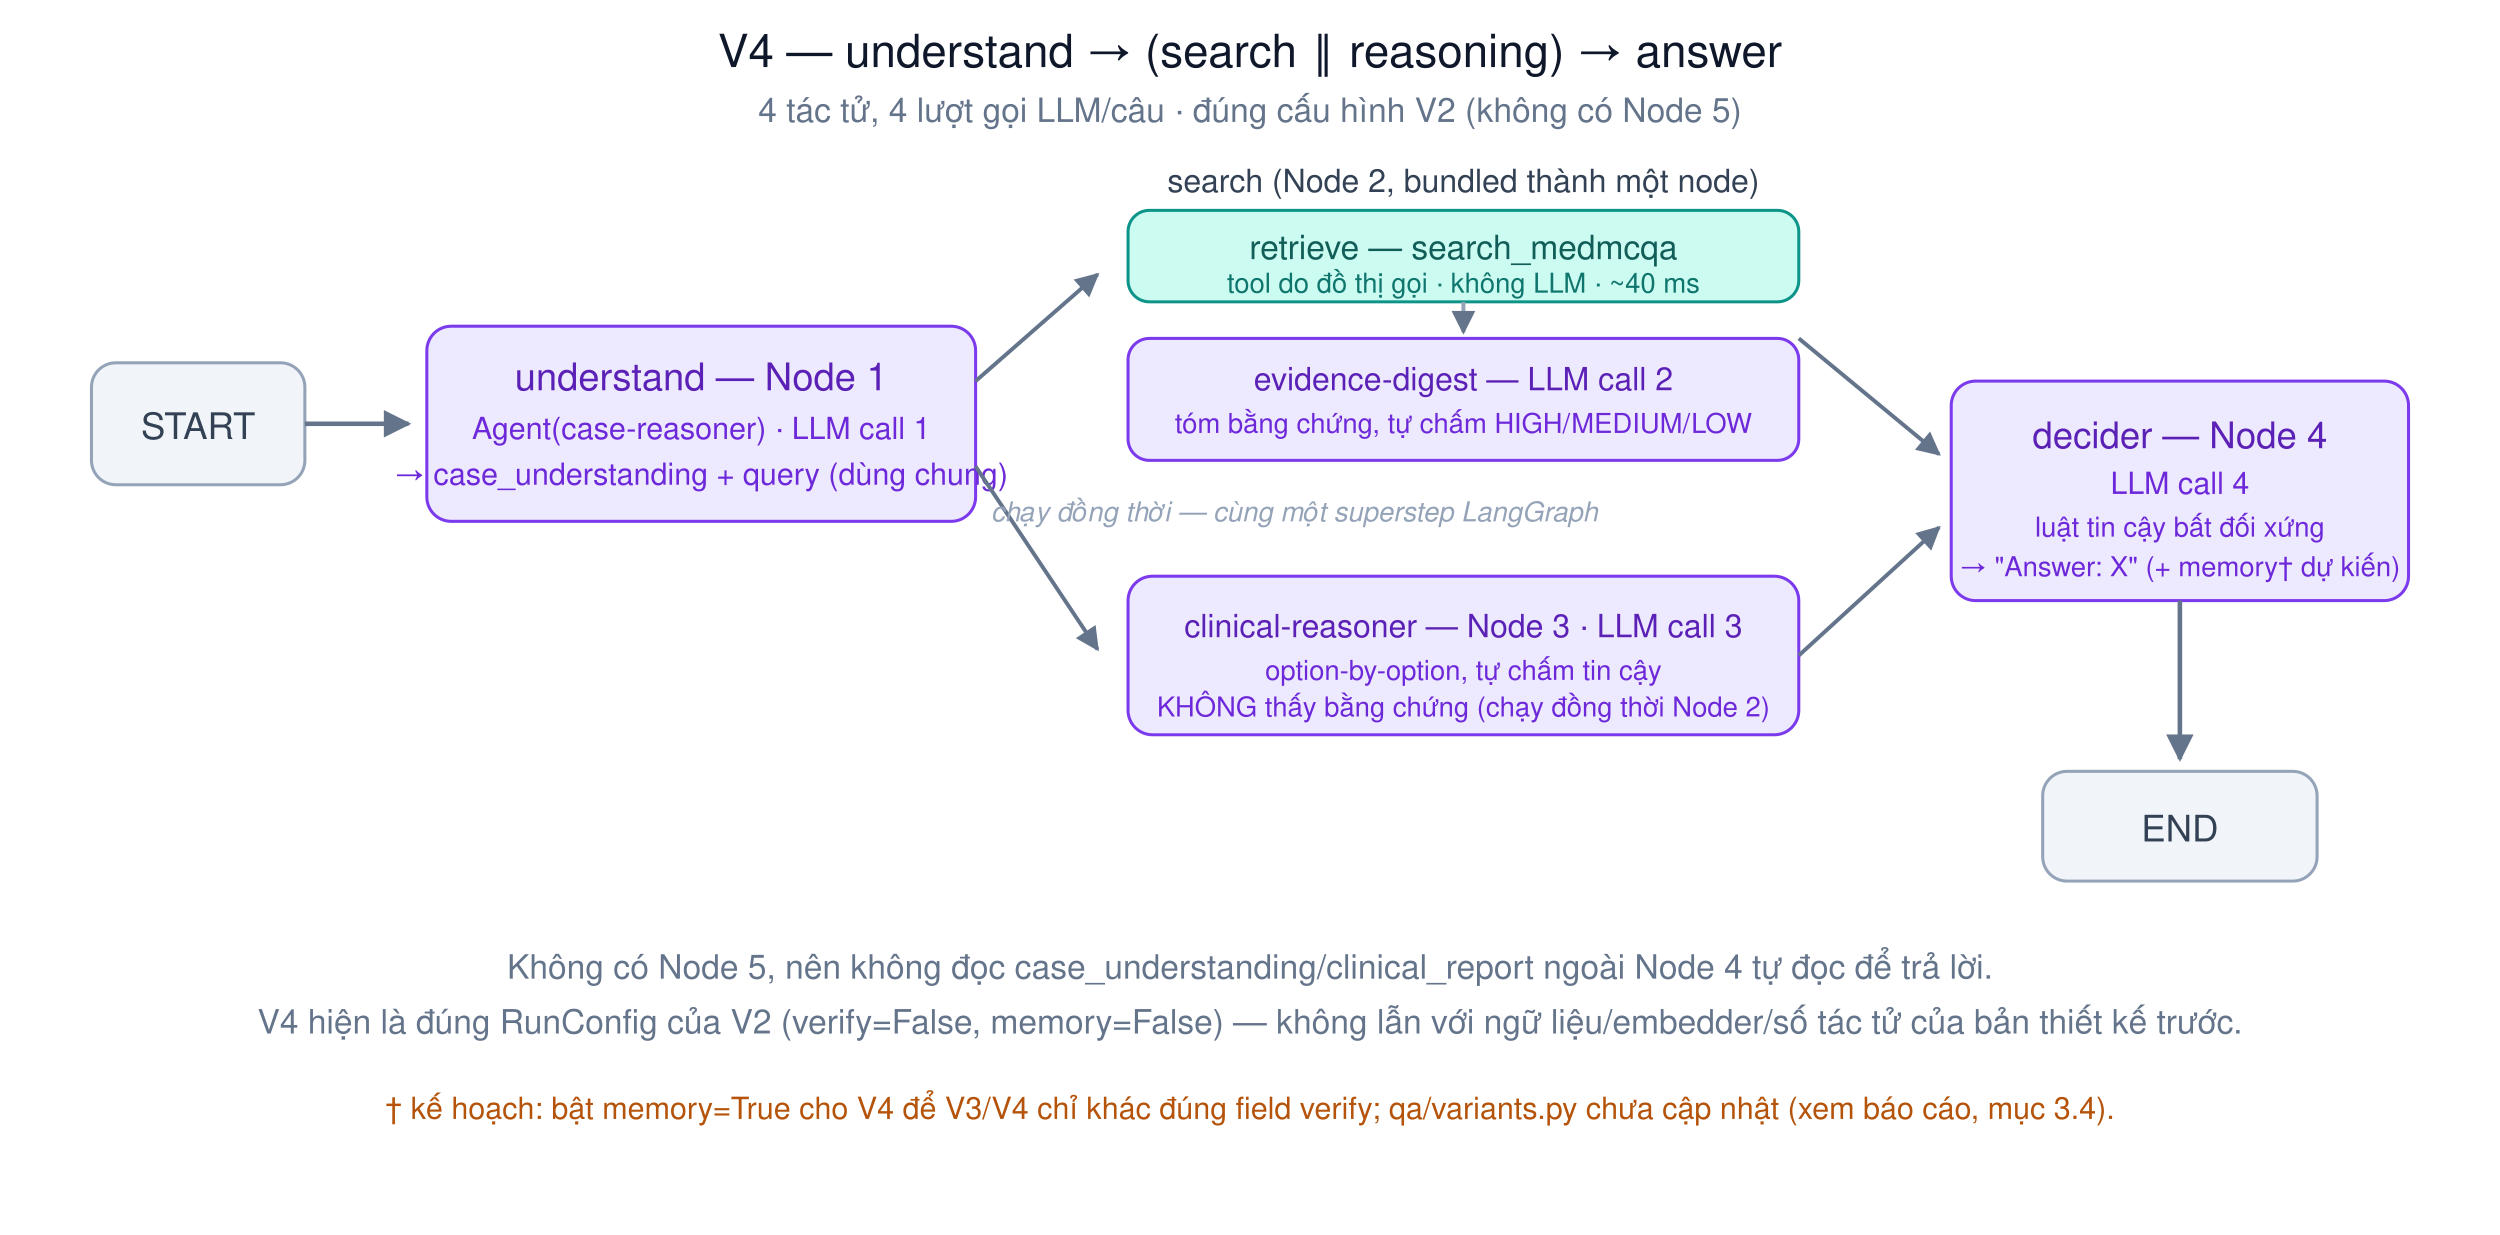
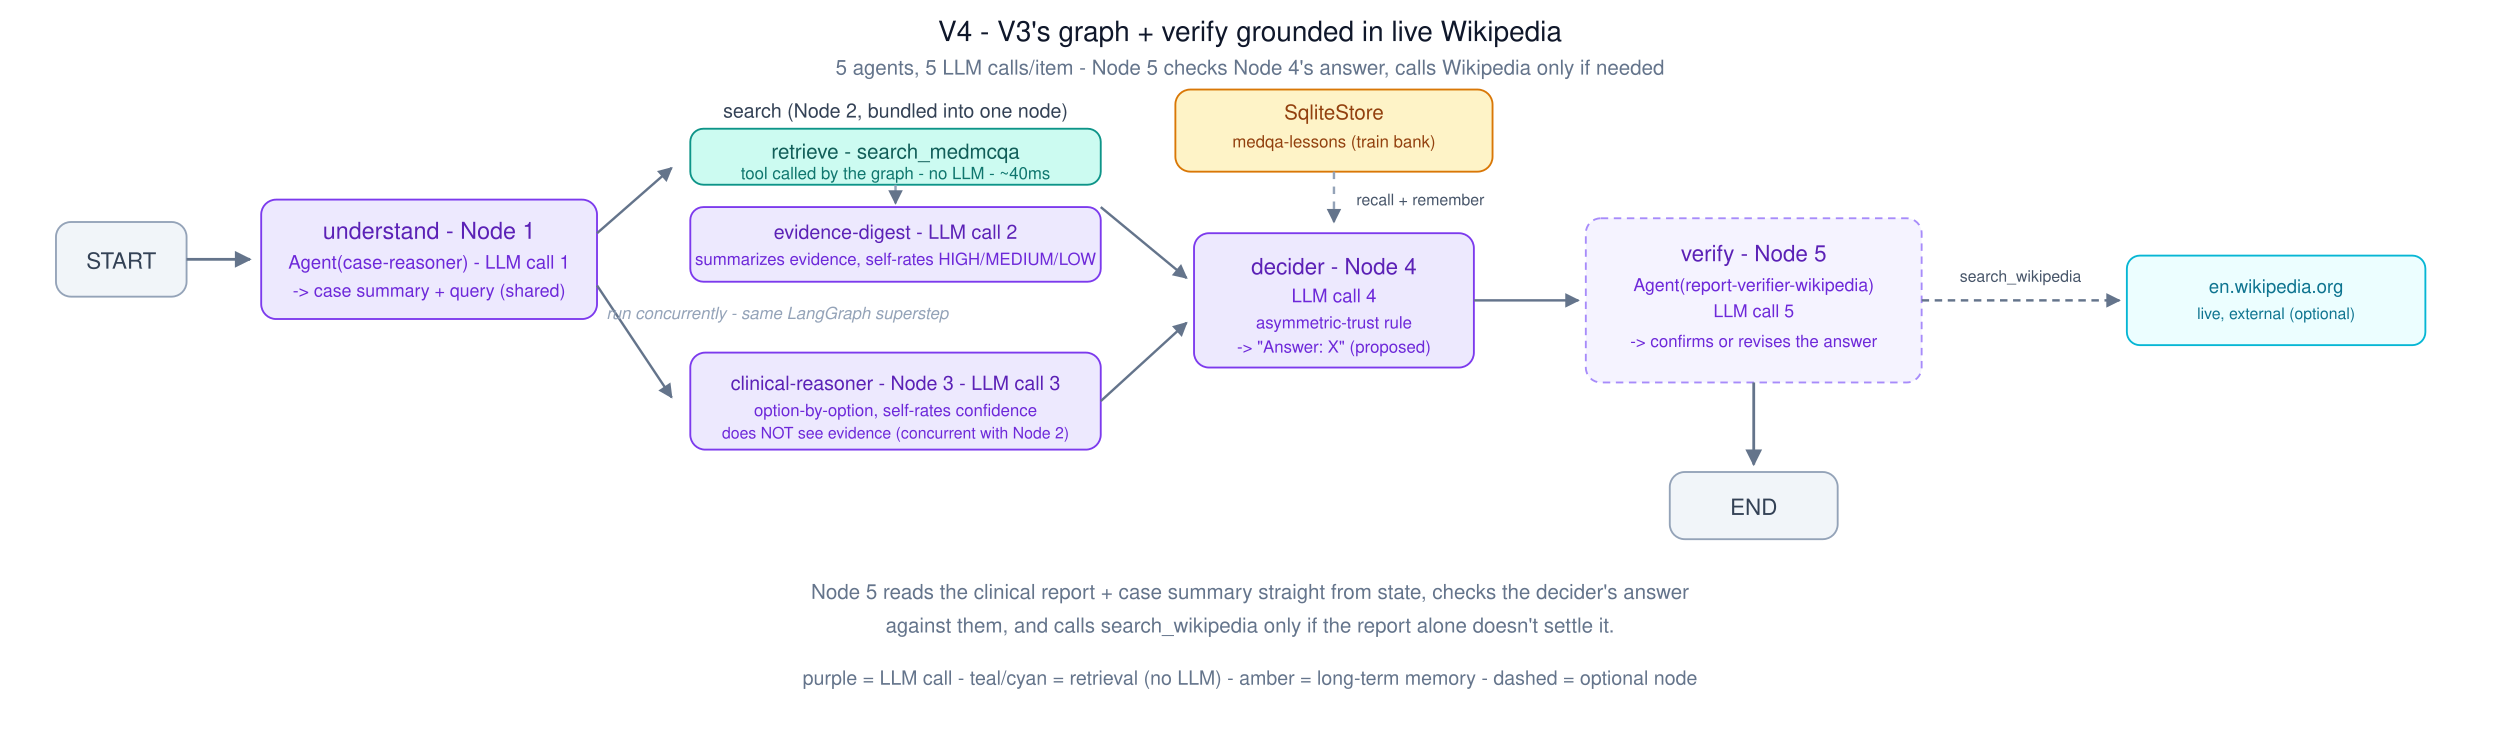
- <svg xmlns="http://www.w3.org/2000/svg" width="820" height="405" viewBox="0 0 820 405" font-family="Helvetica, Arial, sans-serif">
+ <svg xmlns="http://www.w3.org/2000/svg" width="1340" height="405" viewBox="0 0 1340 405" font-family="Helvetica, Arial, sans-serif">
  <defs>
    <marker id="v4a" viewBox="0 0 10 10" refX="9" refY="5" markerWidth="6" markerHeight="6" orient="auto-start-reverse">
      <path d="M0,0 L10,5 L0,10 z" fill="#64748B" />
    </marker>
  </defs>
-   <text x="410" y="22" text-anchor="middle" font-size="15" font-weight="500" fill="#0F172A">V4 — understand → (search ‖ reasoning) → answer</text>
-   <text x="410" y="40" text-anchor="middle" font-size="11" fill="#64748B">4 tác tử, 4 lượt gọi LLM/câu · đúng cấu hình V2 (không có Node 5)</text>
+   <text x="670" y="22" text-anchor="middle" font-size="15" font-weight="500" fill="#0F172A">V4 - V3's graph + verify grounded in live Wikipedia</text>
+   <text x="670" y="40" text-anchor="middle" font-size="11" fill="#64748B">5 agents, 5 LLM calls/item - Node 5 checks Node 4's answer, calls Wikipedia only if needed</text>
  <rect x="30" y="119" width="70" height="40" rx="8" fill="#F1F5F9" stroke="#94A3B8" />
  <text x="65" y="144" text-anchor="middle" font-size="12" font-weight="500" fill="#334155">START</text>
  <rect x="140" y="107" width="180" height="64" rx="8" fill="#EDE9FE" stroke="#7C3AED" />
-   <text x="230" y="128" text-anchor="middle" font-size="12.5" font-weight="500" fill="#5B21B6">understand — Node 1</text>
-   <text x="230" y="144" text-anchor="middle" font-size="10" fill="#6D28D9">Agent(case-reasoner) · LLM call 1</text>
-   <text x="230" y="159" text-anchor="middle" font-size="10" fill="#6D28D9">→ case_understanding + query (dùng chung)</text>
+   <text x="230" y="128" text-anchor="middle" font-size="12.5" font-weight="500" fill="#5B21B6">understand - Node 1</text>
+   <text x="230" y="144" text-anchor="middle" font-size="10" fill="#6D28D9">Agent(case-reasoner) - LLM call 1</text>
+   <text x="230" y="159" text-anchor="middle" font-size="9.5" fill="#6D28D9">-&gt; case summary + query (shared)</text>
  <line x1="100" y1="139" x2="134" y2="139" stroke="#64748B" stroke-width="1.5" marker-end="url(#v4a)" />
-   <text x="480" y="63" text-anchor="middle" font-size="10.5" font-weight="500" fill="#334155">search (Node 2, bundled thành một node)</text>
+   <text x="480" y="63" text-anchor="middle" font-size="10.5" font-weight="500" fill="#334155">search (Node 2, bundled into one node)</text>
  <rect x="370" y="69" width="220" height="30" rx="7" fill="#CCFBF1" stroke="#0D9488" />
-   <text x="480" y="85" text-anchor="middle" font-size="11" font-weight="500" fill="#115E59">retrieve — search_medmcqa</text>
-   <text x="480" y="96" text-anchor="middle" font-size="9" fill="#0F766E">tool do đồ thị gọi · không LLM · ~40 ms</text>
+   <text x="480" y="85" text-anchor="middle" font-size="11" font-weight="500" fill="#115E59">retrieve - search_medmcqa</text>
+   <text x="480" y="96" text-anchor="middle" font-size="9" fill="#0F766E">tool called by the graph - no LLM - ~40ms</text>
  <line x1="480" y1="99" x2="480" y2="109" stroke="#94A3B8" stroke-width="1.3" marker-end="url(#v4a)" />
  <rect x="370" y="111" width="220" height="40" rx="7" fill="#EDE9FE" stroke="#7C3AED" />
-   <text x="480" y="128" text-anchor="middle" font-size="10.5" font-weight="500" fill="#5B21B6">evidence-digest — LLM call 2</text>
-   <text x="480" y="142" text-anchor="middle" font-size="9" fill="#6D28D9">tóm bằng chứng, tự chấm HIGH/MEDIUM/LOW</text>
+   <text x="480" y="128" text-anchor="middle" font-size="10.5" font-weight="500" fill="#5B21B6">evidence-digest - LLM call 2</text>
+   <text x="480" y="142" text-anchor="middle" font-size="9" fill="#6D28D9">summarizes evidence, self-rates HIGH/MEDIUM/LOW</text>
  <rect x="370" y="189" width="220" height="52" rx="8" fill="#EDE9FE" stroke="#7C3AED" />
-   <text x="480" y="209" text-anchor="middle" font-size="10.5" font-weight="500" fill="#5B21B6">clinical-reasoner — Node 3 · LLM call 3</text>
-   <text x="480" y="223" text-anchor="middle" font-size="9" fill="#6D28D9">option-by-option, tự chấm tin cậy</text>
-   <text x="480" y="235" text-anchor="middle" font-size="9" fill="#6D28D9">KHÔNG thấy bằng chứng (chạy đồng thời Node 2)</text>
+   <text x="480" y="209" text-anchor="middle" font-size="10.5" font-weight="500" fill="#5B21B6">clinical-reasoner - Node 3 - LLM call 3</text>
+   <text x="480" y="223" text-anchor="middle" font-size="9" fill="#6D28D9">option-by-option, self-rates confidence</text>
+   <text x="480" y="235" text-anchor="middle" font-size="8.5" fill="#6D28D9">does NOT see evidence (concurrent with Node 2)</text>
  <line x1="320" y1="125" x2="360" y2="90" stroke="#64748B" stroke-width="1.3" marker-end="url(#v4a)" />
  <line x1="320" y1="153" x2="360" y2="213" stroke="#64748B" stroke-width="1.3" marker-end="url(#v4a)" />
-   <text x="325" y="171" font-size="9" fill="#94A3B8" font-style="italic">chạy đồng thời — cùng một superstep LangGraph</text>
+   <text x="325" y="171" font-size="9" fill="#94A3B8" font-style="italic">run concurrently - same LangGraph superstep</text>
+   <rect x="630" y="48" width="170" height="44" rx="8" fill="#FEF3C7" stroke="#D97706" />
+   <text x="715" y="64" text-anchor="middle" font-size="11" font-weight="500" fill="#92400E">SqliteStore</text>
+   <text x="715" y="79" text-anchor="middle" font-size="9" fill="#92400E">medqa-lessons (train bank)</text>
+   <line x1="715" y1="92" x2="715" y2="119" stroke="#94A3B8" stroke-width="1.3" stroke-dasharray="4 4" marker-end="url(#v4a)" />
+   <text x="727" y="110" text-anchor="start" font-size="8.5" fill="#475569">recall + remember</text>
  <rect x="640" y="125" width="150" height="72" rx="8" fill="#EDE9FE" stroke="#7C3AED" />
-   <text x="715" y="147" text-anchor="middle" font-size="12" font-weight="500" fill="#5B21B6">decider — Node 4</text>
+   <text x="715" y="147" text-anchor="middle" font-size="12" font-weight="500" fill="#5B21B6">decider - Node 4</text>
  <text x="715" y="162" text-anchor="middle" font-size="10" fill="#6D28D9">LLM call 4</text>
-   <text x="715" y="176" text-anchor="middle" font-size="9" fill="#6D28D9">luật tin cậy bất đối xứng</text>
-   <text x="715" y="189" text-anchor="middle" font-size="9" fill="#6D28D9">→ "Answer: X" (+ memory† dự kiến)</text>
+   <text x="715" y="176" text-anchor="middle" font-size="9" fill="#6D28D9">asymmetric-trust rule</text>
+   <text x="715" y="189" text-anchor="middle" font-size="9" fill="#6D28D9">-&gt; "Answer: X" (proposed)</text>
  <line x1="590" y1="111" x2="636" y2="149" stroke="#64748B" stroke-width="1.3" marker-end="url(#v4a)" />
  <line x1="590" y1="215" x2="636" y2="173" stroke="#64748B" stroke-width="1.3" marker-end="url(#v4a)" />
-   <rect x="670" y="253" width="90" height="36" rx="8" fill="#F1F5F9" stroke="#94A3B8" />
-   <text x="715" y="276" text-anchor="middle" font-size="12" fill="#334155">END</text>
-   <line x1="715" y1="197" x2="715" y2="249" stroke="#64748B" stroke-width="1.5" marker-end="url(#v4a)" />
-   <text x="410" y="321" text-anchor="middle" font-size="11" fill="#64748B">Không có Node 5, nên không đọc case_understanding/clinical_report ngoài Node 4 tự đọc để trả lời.</text>
-   <text x="410" y="339" text-anchor="middle" font-size="11" fill="#64748B">V4 hiện là đúng RunConfig của V2 (verify=False, memory=False) — không lẫn với ngữ liệu/embedder/số tác tử của bản thiết kế trước.</text>
-   <text x="410" y="367" text-anchor="middle" font-size="10" fill="#B45309">† kế hoạch: bật memory=True cho V4 để V3/V4 chỉ khác đúng field verify; qa/variants.py chưa cập nhật (xem báo cáo, mục 3.4).</text>
+   <line x1="790" y1="161" x2="846" y2="161" stroke="#64748B" stroke-width="1.3" marker-end="url(#v4a)" />
+   <rect x="850" y="117" width="180" height="88" rx="8" fill="#F5F3FF" stroke="#A78BFA" stroke-dasharray="4 3" />
+   <text x="940" y="140" text-anchor="middle" font-size="12" font-weight="500" fill="#5B21B6">verify - Node 5</text>
+   <text x="940" y="156" text-anchor="middle" font-size="9.5" fill="#6D28D9">Agent(report-verifier-wikipedia)</text>
+   <text x="940" y="170" text-anchor="middle" font-size="9.5" fill="#6D28D9">LLM call 5</text>
+   <text x="940" y="186" text-anchor="middle" font-size="9" fill="#6D28D9">-&gt; confirms or revises the answer</text>
+   <line x1="1030" y1="161" x2="1136" y2="161" stroke="#64748B" stroke-width="1.3" stroke-dasharray="4 3" marker-end="url(#v4a)" />
+   <text x="1083" y="151" text-anchor="middle" font-size="8.5" fill="#475569">search_wikipedia</text>
+   <rect x="1140" y="137" width="160" height="48" rx="7" fill="#ECFEFF" stroke="#06B6D4" />
+   <text x="1220" y="157" text-anchor="middle" font-size="10" font-weight="500" fill="#0E7490">en.wikipedia.org</text>
+   <text x="1220" y="171" text-anchor="middle" font-size="8.5" fill="#0E7490">live, external (optional)</text>
+   <rect x="895" y="253" width="90" height="36" rx="8" fill="#F1F5F9" stroke="#94A3B8" />
+   <text x="940" y="276" text-anchor="middle" font-size="12" fill="#334155">END</text>
+   <line x1="940" y1="205" x2="940" y2="249" stroke="#64748B" stroke-width="1.5" marker-end="url(#v4a)" />
+   <text x="670" y="321" text-anchor="middle" font-size="11" fill="#64748B">Node 5 reads the clinical report + case summary straight from state, checks the decider's answer</text>
+   <text x="670" y="339" text-anchor="middle" font-size="11" fill="#64748B">against them, and calls search_wikipedia only if the report alone doesn't settle it.</text>
+   <text x="670" y="367" text-anchor="middle" font-size="10.5" fill="#64748B">purple = LLM call - teal/cyan = retrieval (no LLM) - amber = long-term memory - dashed = optional node</text>
</svg>
